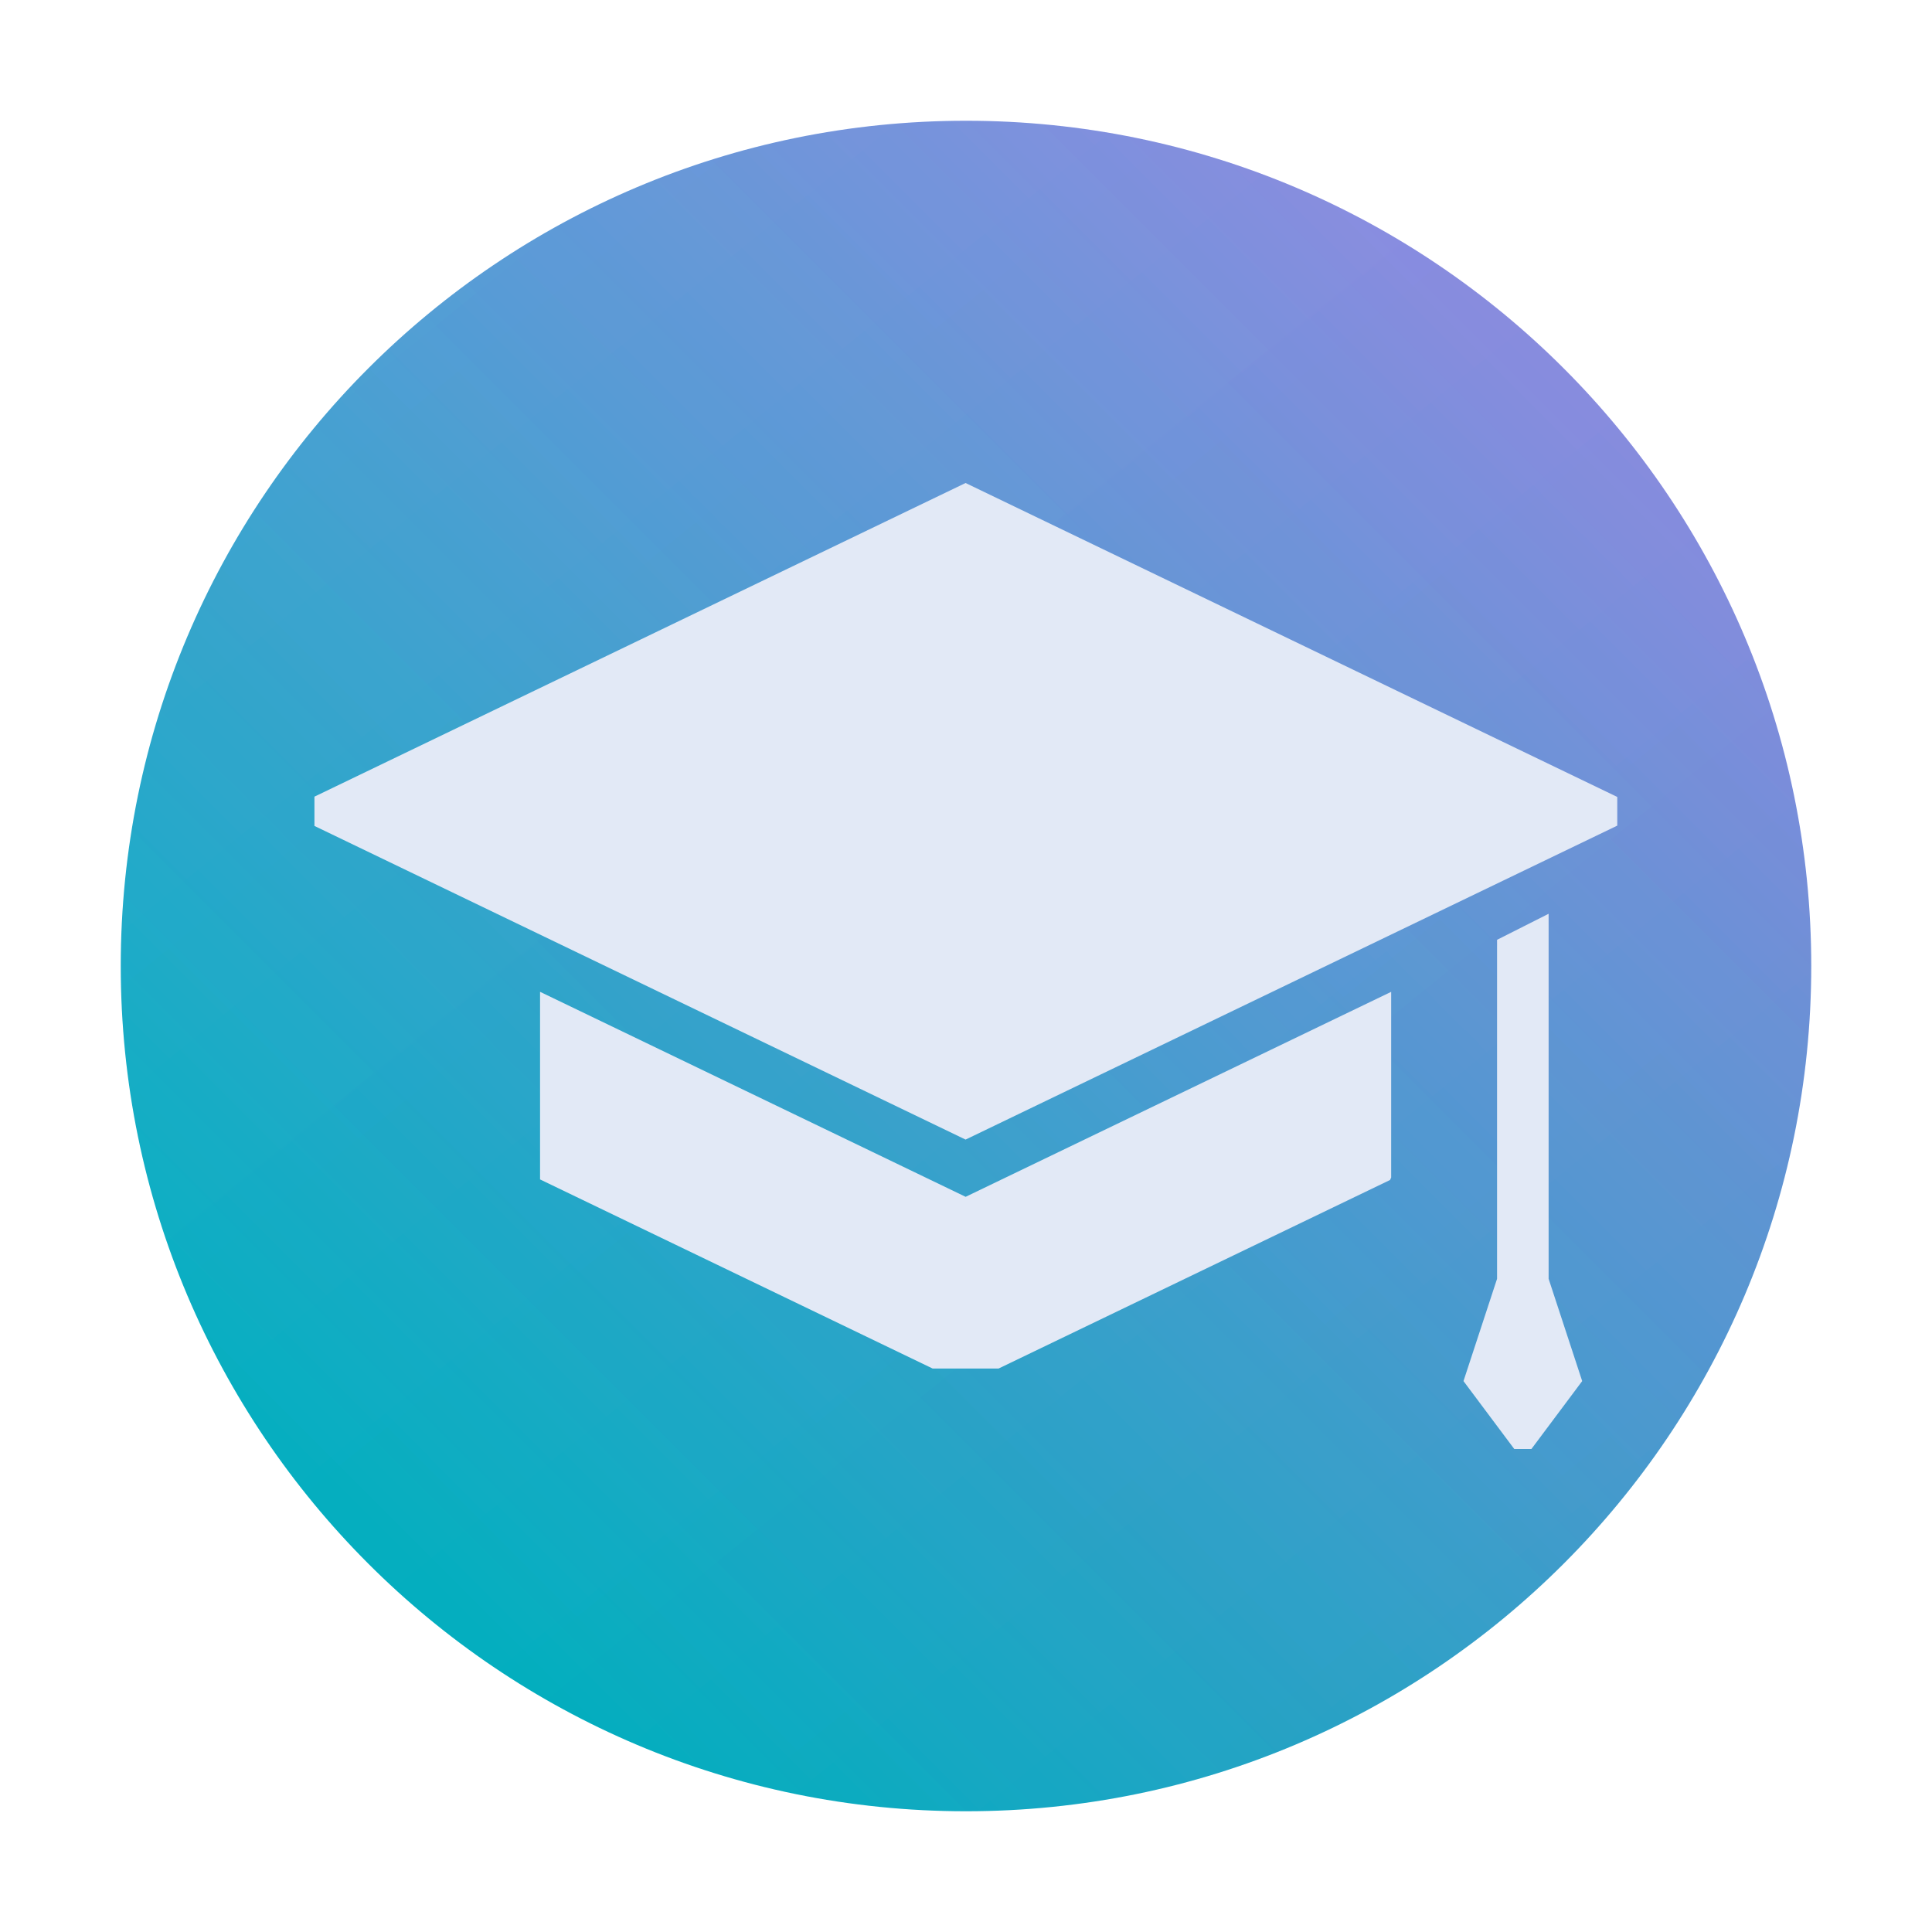
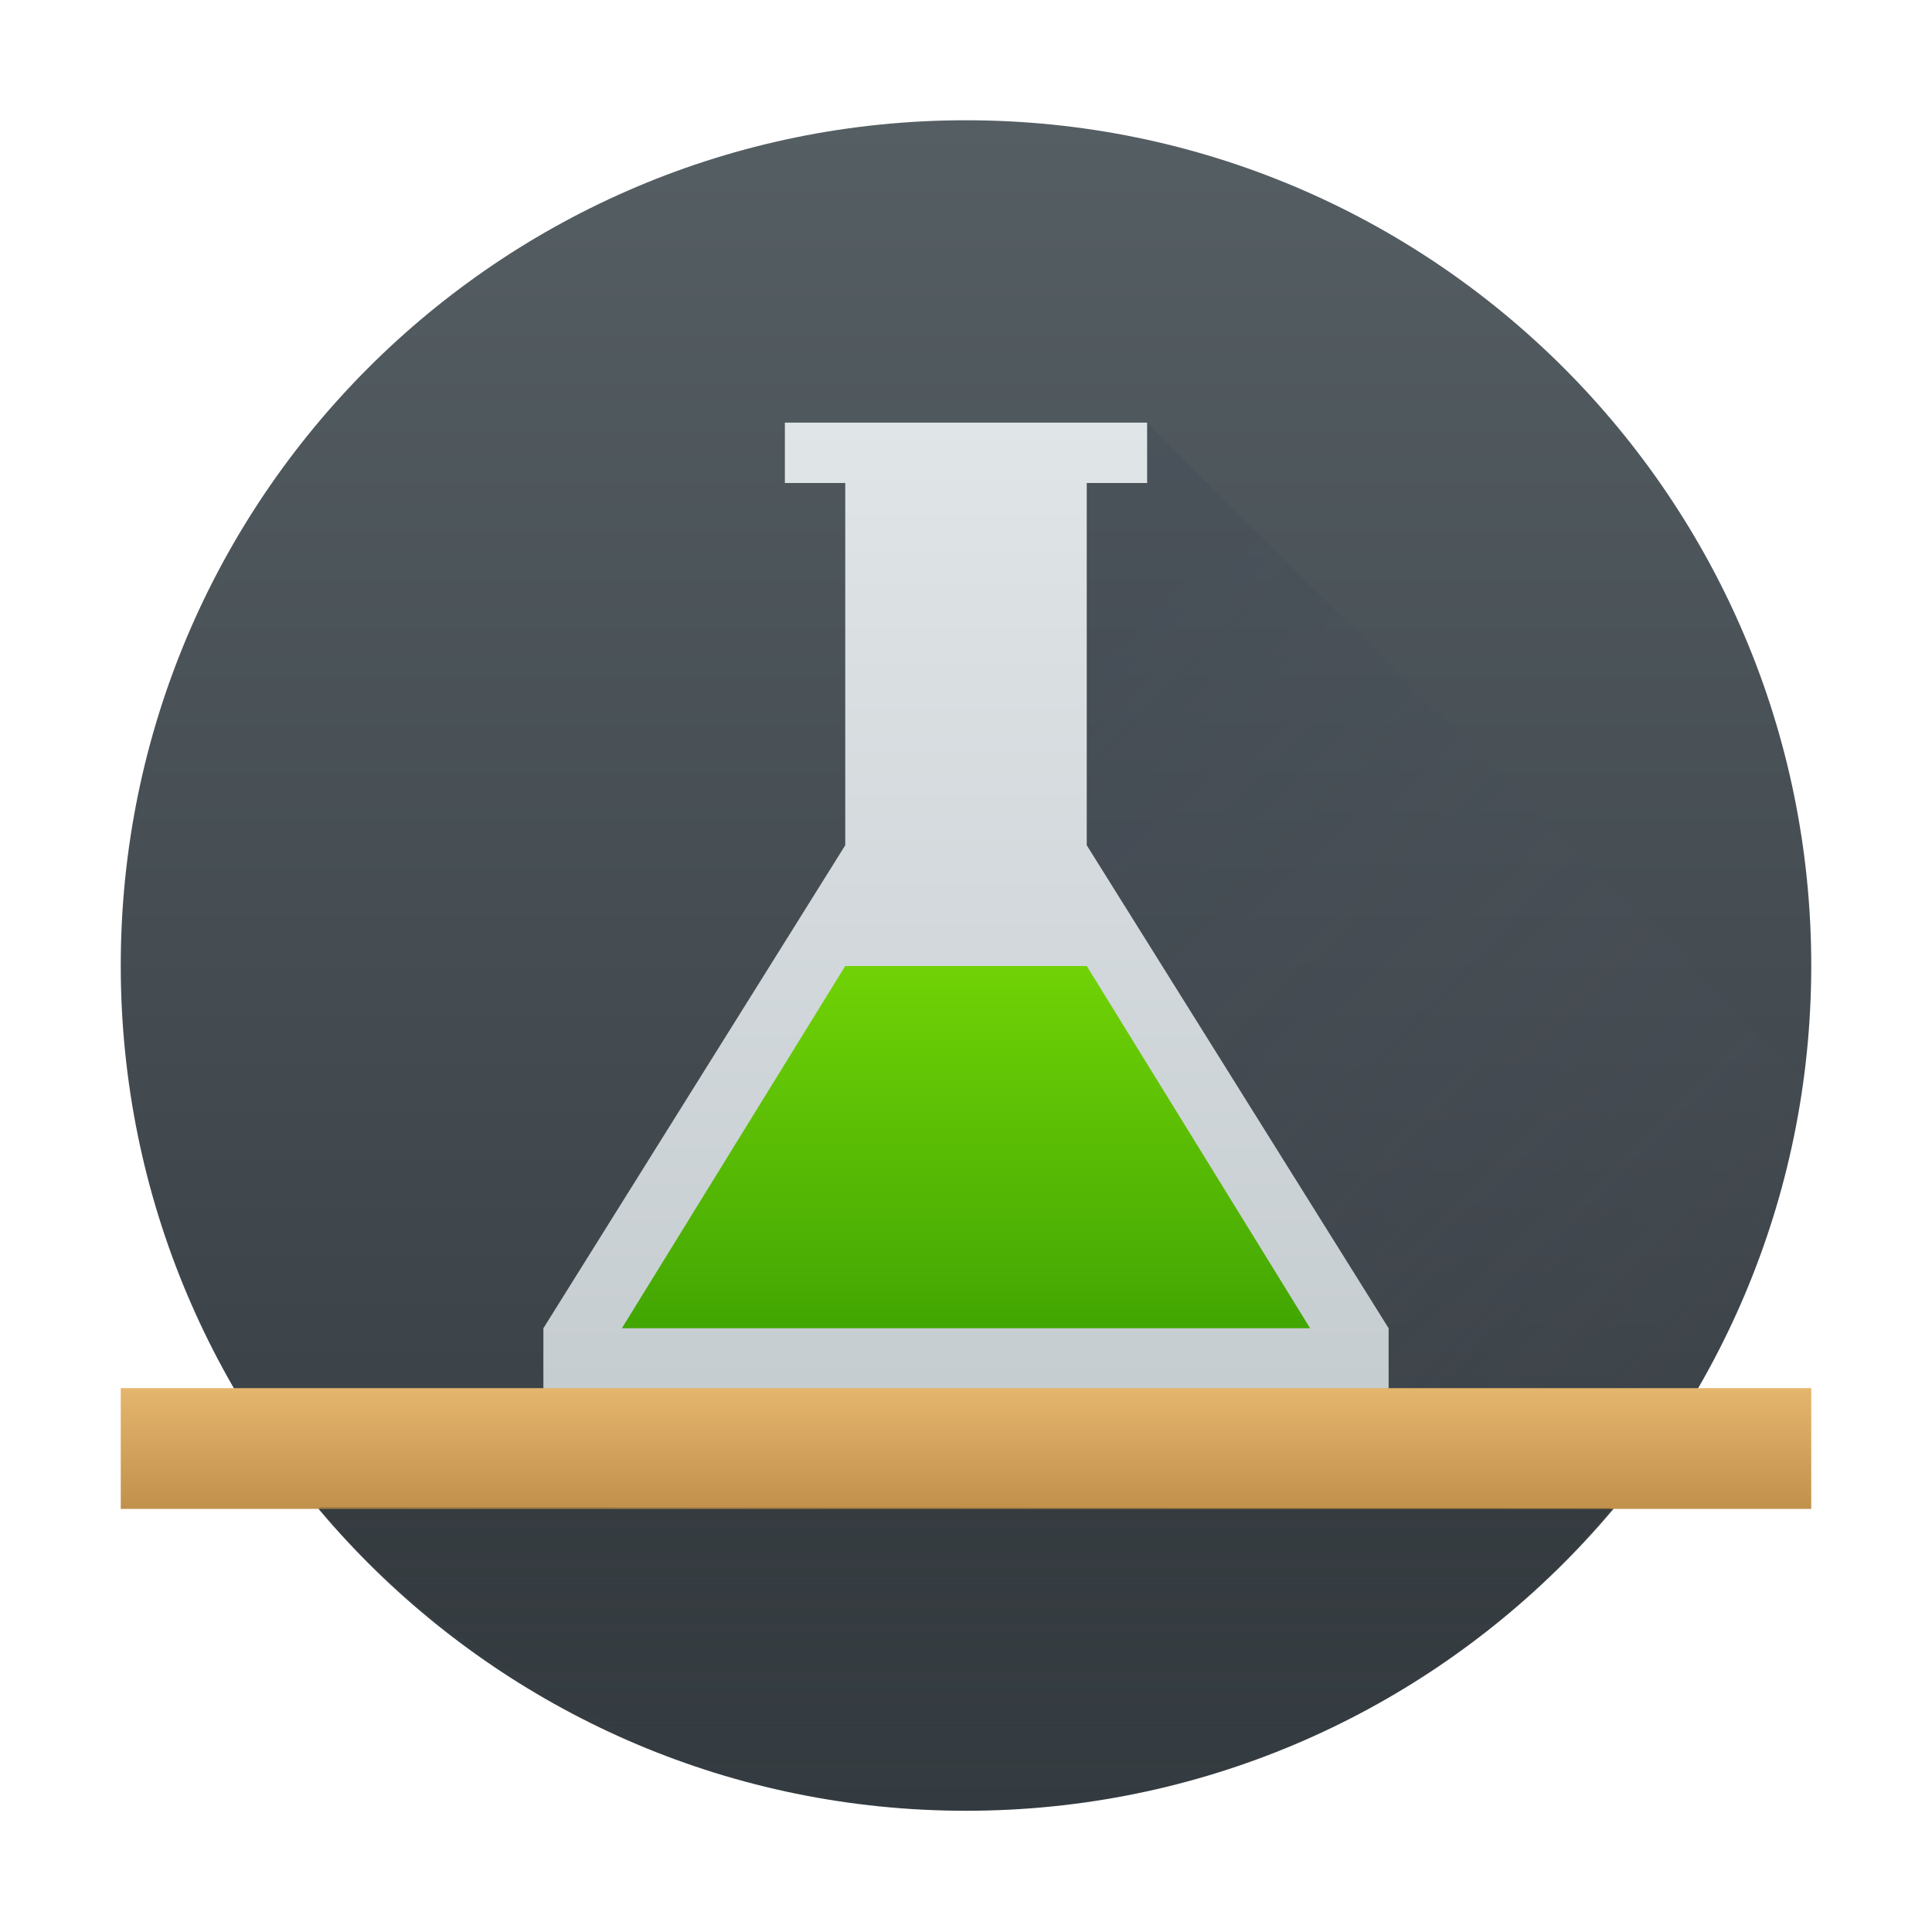
<svg xmlns="http://www.w3.org/2000/svg" width="32" height="32">
  <defs>
-     <linearGradient id="A" x1="386.571" y1="545.798" x2="414.571" y2="517.798" gradientUnits="userSpaceOnUse">
-       <stop offset="0" stop-color="#00b7b7" />
-       <stop offset="1" stop-color="#ab89de" />
+     <linearGradient id="A" x2="0" y1="541.029" y2="538.598" x1="0" href="#G">
+       <stop offset="0" stop-color="#bd8d48" />
+       <stop offset="1" stop-color="#e8b971" />
    </linearGradient>
-     <linearGradient id="B" x1="-76.14" y1="-9.751" x2="-38.257" y2="37.106" gradientUnits="userSpaceOnUse">
-       <stop offset="0" stop-color="#c6afe9" />
-       <stop offset="1" stop-color="teal" />
+     <linearGradient id="B" x2="0" y1="540.775" y2="545.212" x1="0" href="#G">
+       <stop offset="0" stop-color="#232629" stop-opacity=".204" />
+       <stop offset="1" stop-color="#232629" stop-opacity="0" />
    </linearGradient>
-     <filter id="C" x="0" y="0" width="1" height="1" color-interpolation-filters="sRGB">
-       <feColorMatrix values="1.2 0 0 -0.03 -0.1 0 1.2 0 -0.03 -0.1 0 0 1.2 -0.03 -0.1 0 0 0 1 0" />
-     </filter>
+     <linearGradient id="C" x1="17" x2="30" y1="12" y2="25" href="#G">
+       <stop offset="0" stop-color="#383e51" />
+       <stop offset="1" stop-color="#655c6f" stop-opacity="0" />
+     </linearGradient>
+     <linearGradient id="D" x2="0" y1="545.798" y2="517.798" href="#G">
+       <stop offset="0" stop-color="#343b40" />
+       <stop offset="1" stop-color="#555e63" />
+     </linearGradient>
+     <linearGradient id="E" x2="0" y1="538.798" y2="522.798" href="#G">
+       <stop offset="0" stop-color="#c6cdd1" />
+       <stop offset="1" stop-color="#e0e5e7" />
+     </linearGradient>
+     <linearGradient id="F" x2="0" y1="22" y2="15" href="#G">
+       <stop offset="0" stop-color="#42a603" />
+       <stop offset="1" stop-color="#78da06" />
+     </linearGradient>
+     <linearGradient id="G" gradientUnits="userSpaceOnUse" />
  </defs>
-   <g transform="translate(-384.571 -515.798)" filter="url(#C)">
-     <rect height="28" rx="14" y="517.798" x="386.571" width="28" fill="url(#A)" />
-     <rect width="40" x="-73.14" y="-5.751" rx="20" height="40" opacity=".094" fill="url(#B)" transform="matrix(.7 0 0 .7 437.7694 521.8238)" />
-     <path d="M400.564 523.798l-10.785 5.195v.485l10.785 5.195 10.794-5.2v-.475zm-7.048 8.427v3.108l6.502 3.132h1.093l6.484-3.123.018-.041v-3.075l-7.048 3.395-7.048-3.395zm15.295 6.448l.841 1.125h.284l.841-1.125-.556-1.694v-6.046l-.854.431v5.615z" fill="#d8dee9" />
+   <g transform="translate(-384.571 -515.798)">
+     <circle cx="400.571" cy="531.79" r="14" fill="url(#D)" />
+     <g fill-rule="evenodd">
+       <path fill="url(#C)" d="M17 7v9l6 6v1h5.104a14 14 0 0 0 1.756-5.141L19 7z" opacity=".2" transform="translate(384.571 515.798)" />
+       <path fill="url(#E)" d="M393.571 537.798v1h14v-1l-5-8v-6h1v-1h-6v1h1v6z" />
+     </g>
+     <path fill="url(#A)" d="M386.571 538.79h28v2h-28z" />
+     <g fill-rule="evenodd">
+       <path fill="url(#B)" d="M389.853 540.759l21.404.016s-3.622 4.983-10.685 5.016c-7.234-.312-10.719-5.031-10.719-5.031z" />
+       <path fill="url(#F)" d="m14 16-3.7 6h11.4L18 16h-2z" transform="translate(384.571 515.798)" />
+     </g>
  </g>
</svg>
